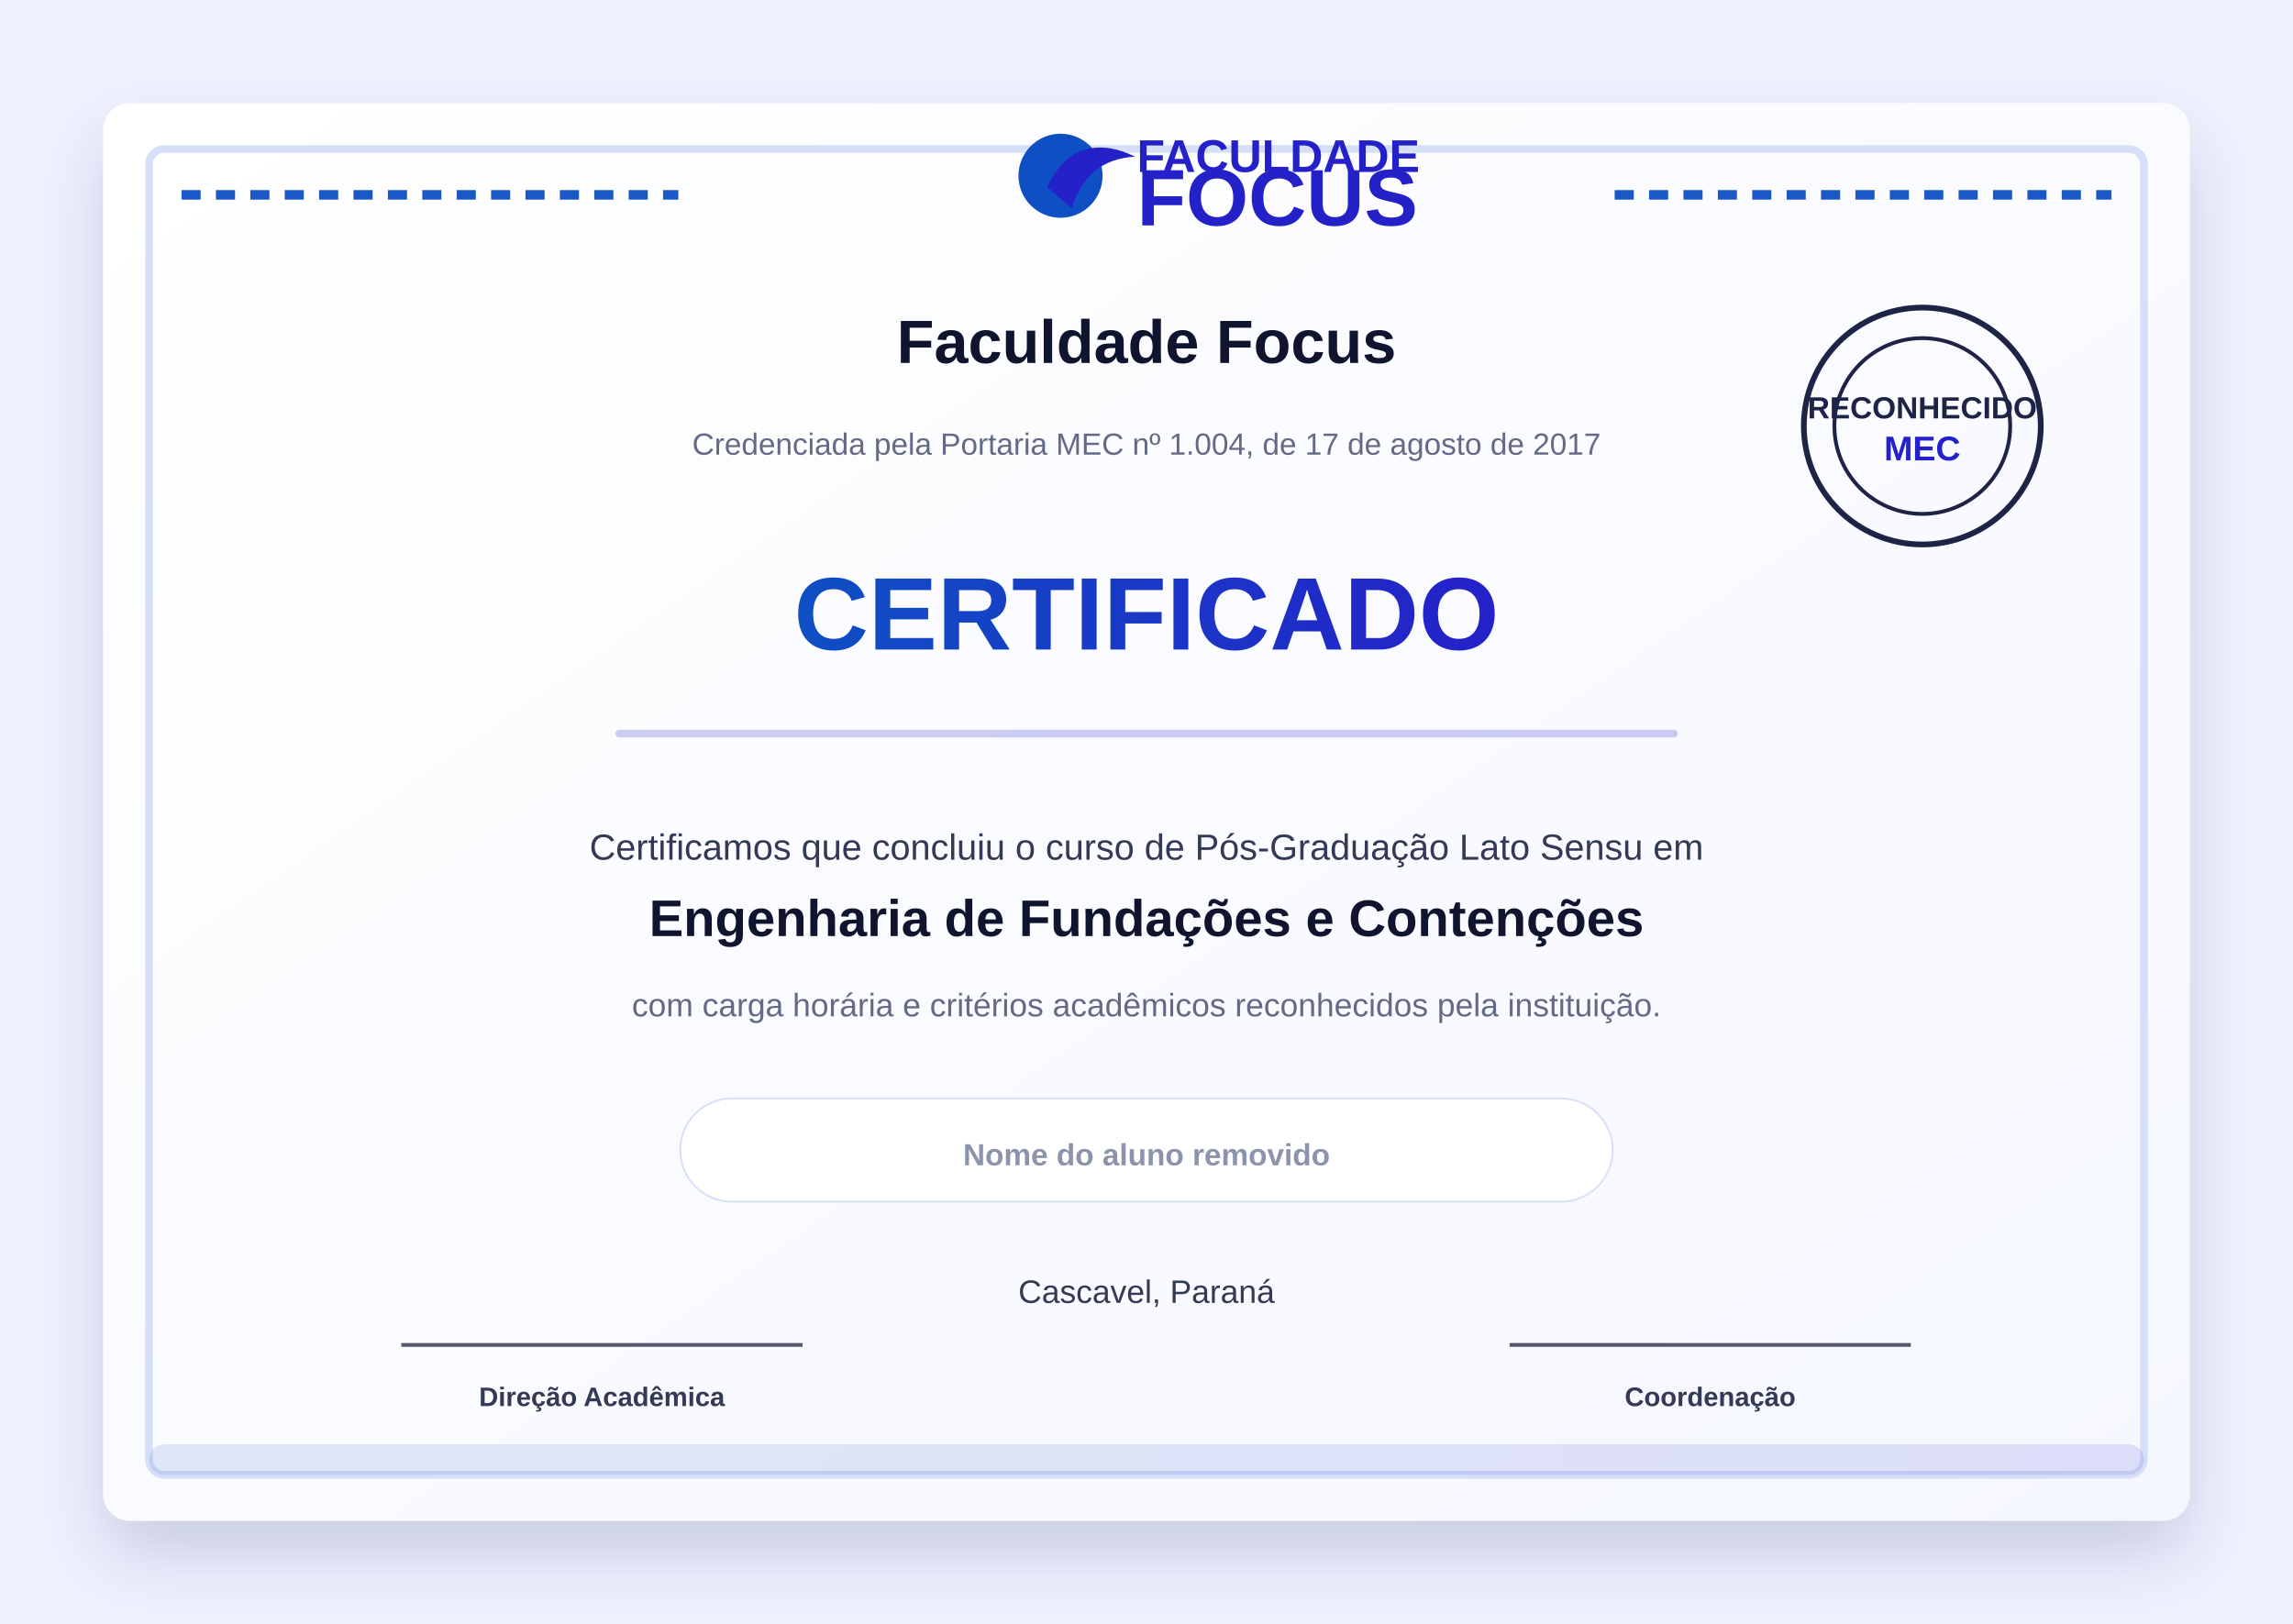
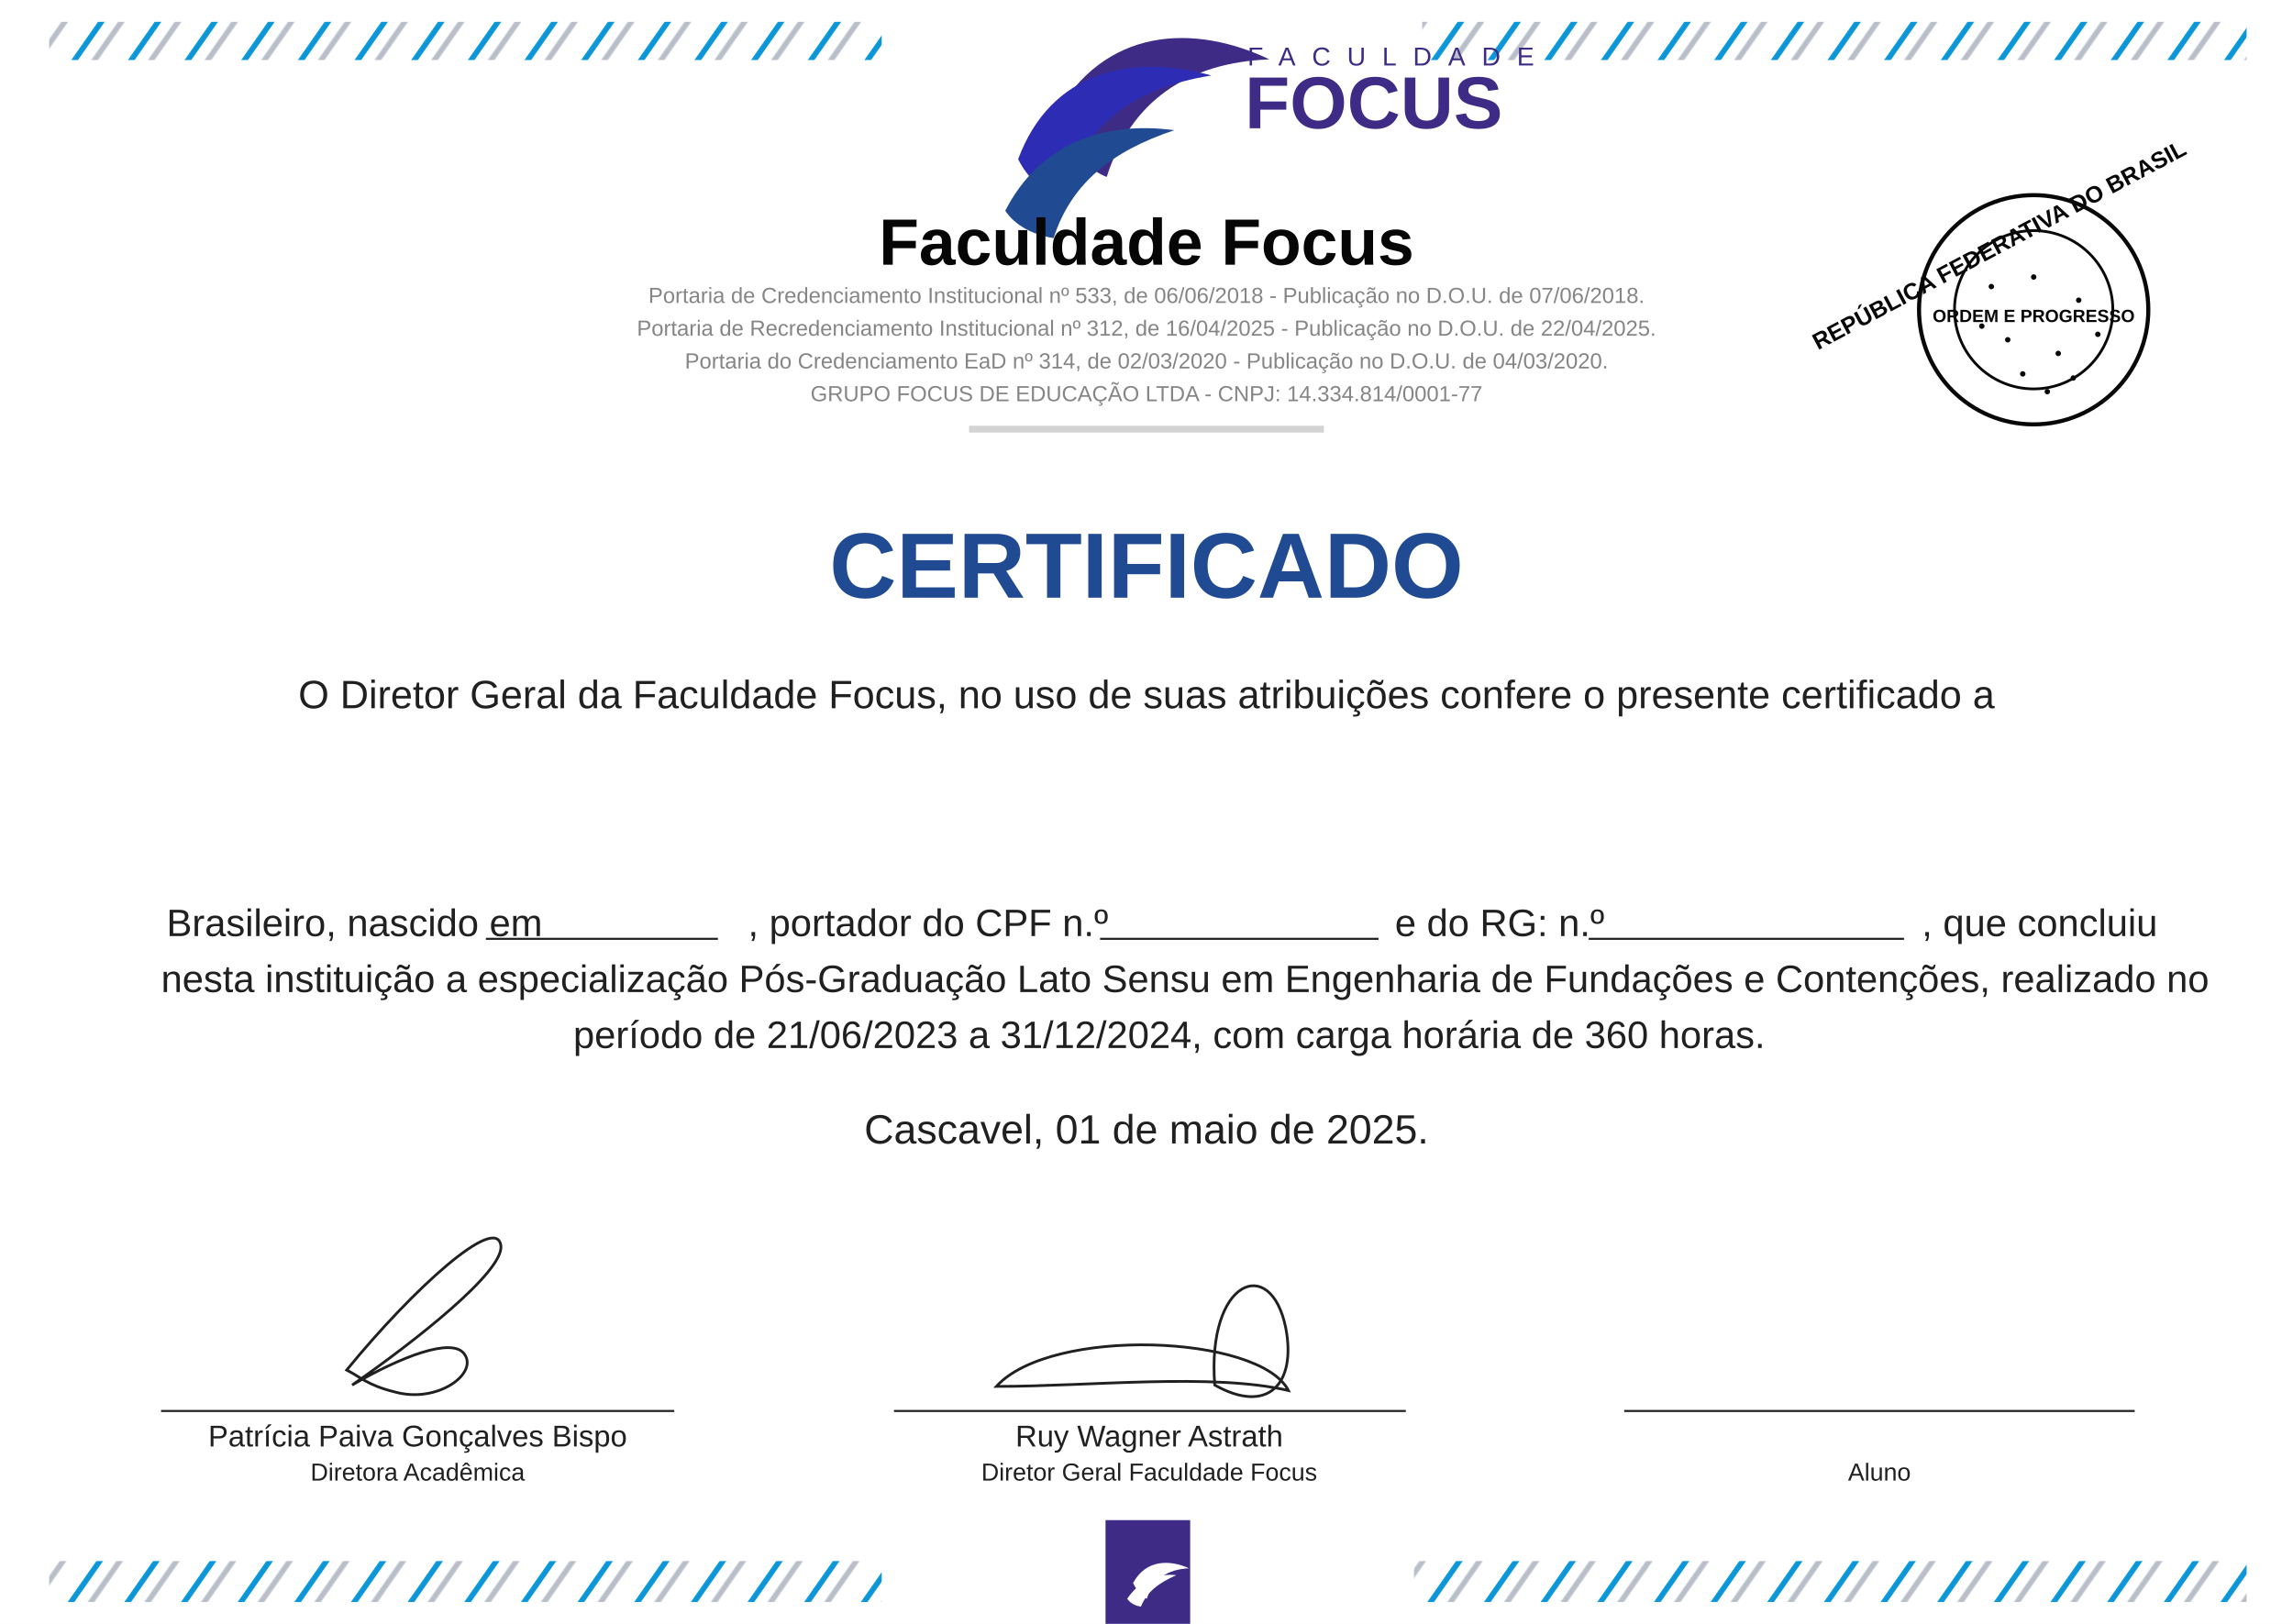
- <svg xmlns="http://www.w3.org/2000/svg" viewBox="0 0 1200 850" role="img" aria-labelledby="title desc">
+ <svg xmlns="http://www.w3.org/2000/svg" viewBox="0 0 1680 1190" role="img" aria-labelledby="title desc">
  <defs>
-     <linearGradient id="paper" x1="0" y1="0" x2="1" y2="1">
-       <stop offset="0" stop-color="#ffffff" />
-       <stop offset="1" stop-color="#f5f7ff" />
+     <pattern id="slashes" width="34" height="34" patternUnits="userSpaceOnUse" patternTransform="rotate(35)">
+       <rect width="34" height="34" fill="transparent" />
+       <rect x="0" y="0" width="4" height="34" fill="#0d96d7" />
+       <rect x="12" y="0" width="4" height="34" fill="#b8bec8" />
+     </pattern>
+     <linearGradient id="focusBlue" x1="0" y1="0" x2="1" y2="0">
+       <stop offset="0" stop-color="#204a91" />
+       <stop offset="1" stop-color="#3d2b86" />
    </linearGradient>
-     <linearGradient id="blue" x1="0" y1="0" x2="1" y2="0">
-       <stop offset="0" stop-color="#0f4fc4" />
-       <stop offset="1" stop-color="#2521c9" />
-     </linearGradient>
-     <filter id="softShadow" x="-20%" y="-20%" width="140%" height="140%">
-       <feDropShadow dx="0" dy="18" stdDeviation="18" flood-color="#11183f" flood-opacity=".16" />
-     </filter>
  </defs>
-   <rect width="1200" height="850" fill="#eef2ff" />
-   <rect x="54" y="54" width="1092" height="742" rx="14" fill="url(#paper)" filter="url(#softShadow)" />
-   <rect x="78" y="78" width="1044" height="694" rx="8" fill="none" stroke="#d6dff8" stroke-width="4" />
-   <g fill="none" stroke-width="5" opacity=".95">
-     <path d="M95 102h260" stroke="#0f4fc4" stroke-dasharray="10 8" />
-     <path d="M845 102h260" stroke="#0f4fc4" stroke-dasharray="10 8" />
+   <rect width="1680" height="1190" fill="#fff" />
+   <rect x="36" y="16" width="610" height="28" fill="url(#slashes)" />
+   <rect x="1042" y="16" width="604" height="28" fill="url(#slashes)" />
+   <rect x="36" y="1144" width="610" height="30" fill="url(#slashes)" />
+   <rect x="1036" y="1144" width="610" height="30" fill="url(#slashes)" />
+   <g transform="translate(720 14)">
+     <g transform="translate(0 0) scale(1.18)">
+       <path d="M44 62C75 4 132 3 178 25C127 27 92 51 77 98C66 94 55 82 44 62Z" fill="#3d2b86" />
+       <path d="M22 87C42 33 91 21 142 35C92 43 62 67 49 112C38 108 28 99 22 87Z" fill="#2d2cb4" />
+       <path d="M14 119C35 78 74 63 119 69C80 82 55 102 44 136C31 134 20 128 14 119Z" fill="#204a91" />
+     </g>
+     <text x="194" y="34" font-family="Arial, Helvetica, sans-serif" font-size="19" letter-spacing="12" fill="#3d2b86">FACULDADE</text>
+     <text x="192" y="80" font-family="Arial Black, Arial, sans-serif" font-size="54" font-weight="900" fill="#3d2b86">FOCUS</text>
  </g>
-   <g transform="translate(555 70)">
-     <circle cx="0" cy="22" r="22" fill="#0f4fc4" />
-     <path d="M-7 28c11-24 30-24 46-16-17 1-28 10-33 27z" fill="#2521c9" />
-     <text x="40" y="20" font-family="Montserrat, Arial, sans-serif" font-size="24" font-weight="800" fill="#2521c9">FACULDADE</text>
-     <text x="40" y="48" font-family="Montserrat, Arial, sans-serif" font-size="42" font-weight="900" fill="#2521c9">FOCUS</text>
+   <text x="840" y="194" text-anchor="middle" font-family="Arial, Helvetica, sans-serif" font-size="48" font-weight="700" fill="#060606">Faculdade Focus</text>
+   <g font-family="Arial, Helvetica, sans-serif" font-size="16" fill="#858585" text-anchor="middle">
+     <text x="840" y="222">Portaria de Credenciamento Institucional nº 533, de 06/06/2018 - Publicação no D.O.U. de 07/06/2018.</text>
+     <text x="840" y="246">Portaria de Recredenciamento Institucional nº 312, de 16/04/2025 - Publicação no D.O.U. de 22/04/2025.</text>
+     <text x="840" y="270">Portaria do Credenciamento EaD nº 314, de 02/03/2020 - Publicação no D.O.U. de 04/03/2020.</text>
+     <text x="840" y="294">GRUPO FOCUS DE EDUCAÇÃO LTDA - CNPJ: 14.334.814/0001-77</text>
  </g>
-   <text x="600" y="190" text-anchor="middle" font-family="Montserrat, Arial, sans-serif" font-size="32" font-weight="800" fill="#10152f">Faculdade Focus</text>
-   <text x="600" y="238" text-anchor="middle" font-family="Montserrat, Arial, sans-serif" font-size="16" font-weight="500" fill="#626a86">Credenciada pela Portaria MEC nº 1.004, de 17 de agosto de 2017</text>
-   <g transform="translate(928 145)">
-     <circle cx="78" cy="78" r="62" fill="none" stroke="#1d2446" stroke-width="3" />
-     <circle cx="78" cy="78" r="46" fill="none" stroke="#1d2446" stroke-width="2" />
-     <text x="78" y="74" text-anchor="middle" font-family="Montserrat, Arial, sans-serif" font-size="16" font-weight="900" fill="#1d2446">RECONHECIDO</text>
-     <text x="78" y="96" text-anchor="middle" font-family="Montserrat, Arial, sans-serif" font-size="18" font-weight="900" fill="#2521c9">MEC</text>
+   <rect x="710" y="312" width="260" height="5" fill="#d4d4d4" />
+   <g transform="translate(1408 145)">
+     <circle cx="82" cy="82" r="84" fill="none" stroke="#080808" stroke-width="3" />
+     <circle cx="82" cy="82" r="58" fill="none" stroke="#080808" stroke-width="2" />
+     <text x="82" y="34" text-anchor="middle" font-family="Arial, Helvetica, sans-serif" font-size="17" font-weight="700" fill="#080808" transform="rotate(-28 82 82)">REPÚBLICA FEDERATIVA DO BRASIL</text>
+     <text x="82" y="91" text-anchor="middle" font-family="Arial, Helvetica, sans-serif" font-size="13" font-weight="700" fill="#080808">ORDEM E PROGRESSO</text>
+     <g fill="#080808">
+       <circle cx="51" cy="65" r="2" />
+       <circle cx="63" cy="104" r="2" />
+       <circle cx="82" cy="58" r="2" />
+       <circle cx="100" cy="114" r="2" />
+       <circle cx="115" cy="75" r="2" />
+       <circle cx="74" cy="129" r="2" />
+       <circle cx="129" cy="100" r="2" />
+       <circle cx="44" cy="94" r="2" />
+       <circle cx="92" cy="142" r="2" />
+       <circle cx="111" cy="132" r="2" />
+     </g>
  </g>
-   <text x="600" y="340" text-anchor="middle" font-family="Montserrat, Arial, sans-serif" font-size="54" font-weight="900" fill="url(#blue)">CERTIFICADO</text>
-   <rect x="322" y="382" width="556" height="4" rx="2" fill="#2521c9" opacity=".22" />
-   <text x="600" y="450" text-anchor="middle" font-family="Montserrat, Arial, sans-serif" font-size="19" font-weight="500" fill="#323a55">
-     Certificamos que concluiu o curso de Pós-Graduação Lato Sensu em
+   <text x="840" y="438" text-anchor="middle" font-family="Arial, Helvetica, sans-serif" font-size="68" font-weight="800" fill="#204a91">CERTIFICADO</text>
+   <text x="840" y="519" text-anchor="middle" font-family="Arial, Helvetica, sans-serif" font-size="29" fill="#202020">
+     O Diretor Geral da Faculdade Focus, no uso de suas atribuições confere o presente certificado a
  </text>
-   <text x="600" y="490" text-anchor="middle" font-family="Montserrat, Arial, sans-serif" font-size="27" font-weight="800" fill="#10152f">
-     Engenharia de Fundações e Contenções
-   </text>
-   <text x="600" y="532" text-anchor="middle" font-family="Montserrat, Arial, sans-serif" font-size="17" font-weight="500" fill="#626a86">
-     com carga horária e critérios acadêmicos reconhecidos pela instituição.
-   </text>
-   <rect x="356" y="575" width="488" height="54" rx="27" fill="#fff" stroke="#d9e0f7" />
-   <text x="600" y="610" text-anchor="middle" font-family="Montserrat, Arial, sans-serif" font-size="16" font-weight="700" fill="#8c94ad">
-     Nome do aluno removido
-   </text>
-   <text x="600" y="682" text-anchor="middle" font-family="Montserrat, Arial, sans-serif" font-size="17" font-weight="500" fill="#323a55">Cascavel, Paraná</text>
-   <g stroke="#10152f" stroke-width="2" opacity=".7">
-     <path d="M210 704h210" />
-     <path d="M790 704h210" />
+   <g font-family="Arial, Helvetica, sans-serif" font-size="28" fill="#202020">
+     <text x="122" y="686">Brasileiro, nascido em</text>
+     <line x1="356" y1="688" x2="526" y2="688" stroke="#202020" stroke-width="1.5" />
+     <text x="548" y="686">, portador do CPF n.º</text>
+     <line x1="806" y1="688" x2="1010" y2="688" stroke="#202020" stroke-width="1.5" />
+     <text x="1022" y="686">e do RG: n.º</text>
+     <line x1="1164" y1="688" x2="1395" y2="688" stroke="#202020" stroke-width="1.5" />
+     <text x="1408" y="686">, que concluiu</text>
+     <text x="118" y="727">nesta instituição a especialização Pós-Graduação Lato Sensu em Engenharia de Fundações e Contenções, realizado no</text>
+     <text x="420" y="768">período de 21/06/2023 a 31/12/2024, com carga horária de 360 horas.</text>
  </g>
-   <text x="315" y="736" text-anchor="middle" font-family="Montserrat, Arial, sans-serif" font-size="14" font-weight="700" fill="#323a55">Direção Acadêmica</text>
-   <text x="895" y="736" text-anchor="middle" font-family="Montserrat, Arial, sans-serif" font-size="14" font-weight="700" fill="#323a55">Coordenação</text>
-   <rect x="78" y="756" width="1044" height="16" rx="8" fill="url(#blue)" opacity=".12" />
+   <text x="840" y="838" text-anchor="middle" font-family="Arial, Helvetica, sans-serif" font-size="30" fill="#202020">Cascavel, 01 de maio de 2025.</text>
+   <g font-family="Arial, Helvetica, sans-serif" fill="#202020">
+     <path d="M254 1004C303 944 364 889 367 913C369 932 304 983 258 1015C294 994 331 980 340 992C351 1006 321 1029 289 1020C269 1015 264 1009 254 1004Z" fill="none" stroke="#202020" stroke-width="2" />
+     <line x1="118" y1="1034" x2="494" y2="1034" stroke="#202020" stroke-width="1.5" />
+     <text x="306" y="1060" text-anchor="middle" font-size="22">Patrícia Paiva Gonçalves Bispo</text>
+     <text x="306" y="1085" text-anchor="middle" font-size="18">Diretora Acadêmica</text>
+     <path d="M730 1016C770 972 923 978 944 1019C888 1006 799 1016 730 1016ZM890 1015C884 938 931 919 942 973C950 1014 929 1037 890 1015Z" fill="none" stroke="#202020" stroke-width="2" />
+     <line x1="655" y1="1034" x2="1030" y2="1034" stroke="#202020" stroke-width="1.5" />
+     <text x="842" y="1060" text-anchor="middle" font-size="22">Ruy Wagner Astrath</text>
+     <text x="842" y="1085" text-anchor="middle" font-size="18">Diretor Geral Faculdade Focus</text>
+     <line x1="1190" y1="1034" x2="1564" y2="1034" stroke="#202020" stroke-width="1.5" />
+     <text x="1377" y="1085" text-anchor="middle" font-size="18">Aluno</text>
+   </g>
+   <g transform="translate(810 1114)">
+     <rect x="0" y="0" width="62" height="76" fill="#3d2b86" />
+     <path d="M18 46C31 22 55 22 75 31C53 32 38 42 32 62C27 60 22 54 18 46Z" fill="#fff" transform="scale(.72) translate(10 18)" />
+     <path d="M12 62C25 43 43 36 62 38C44 46 32 55 26 70C19 69 15 66 12 62Z" fill="#fff" transform="scale(.72) translate(10 18)" />
+   </g>
</svg>
